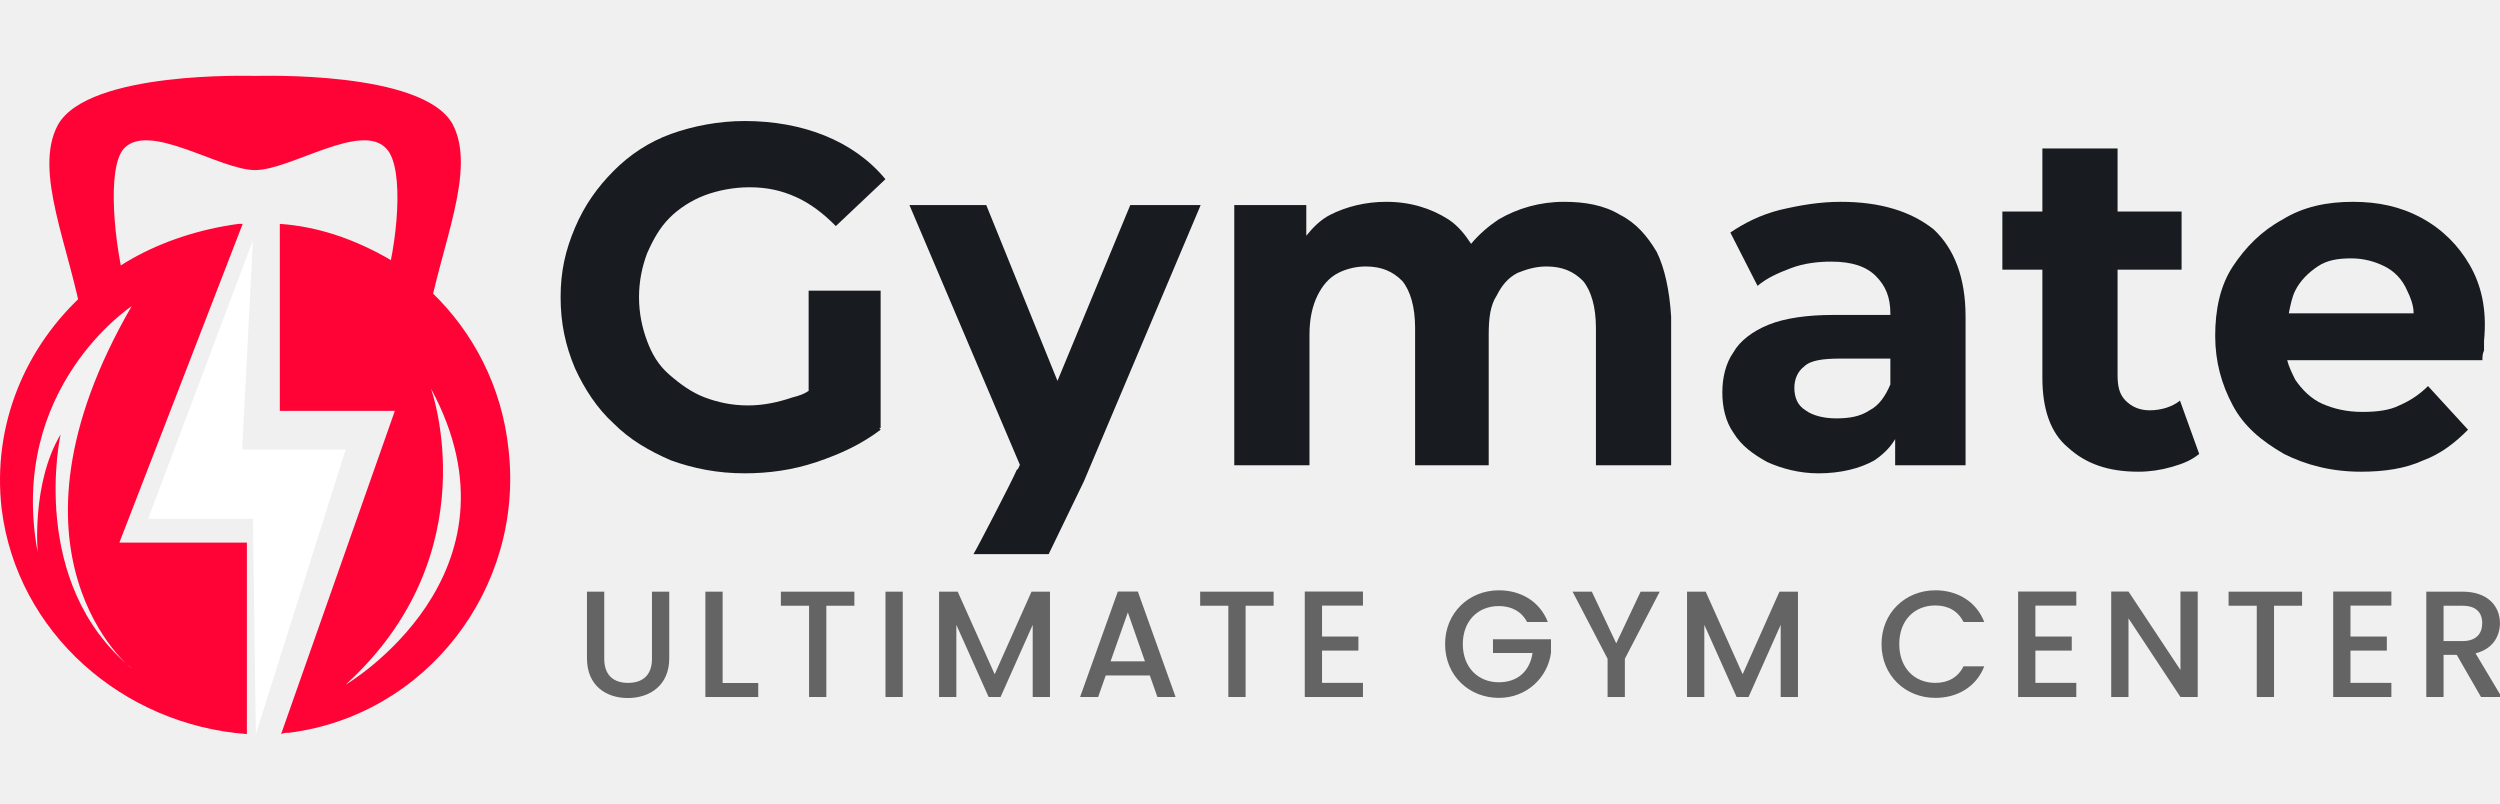
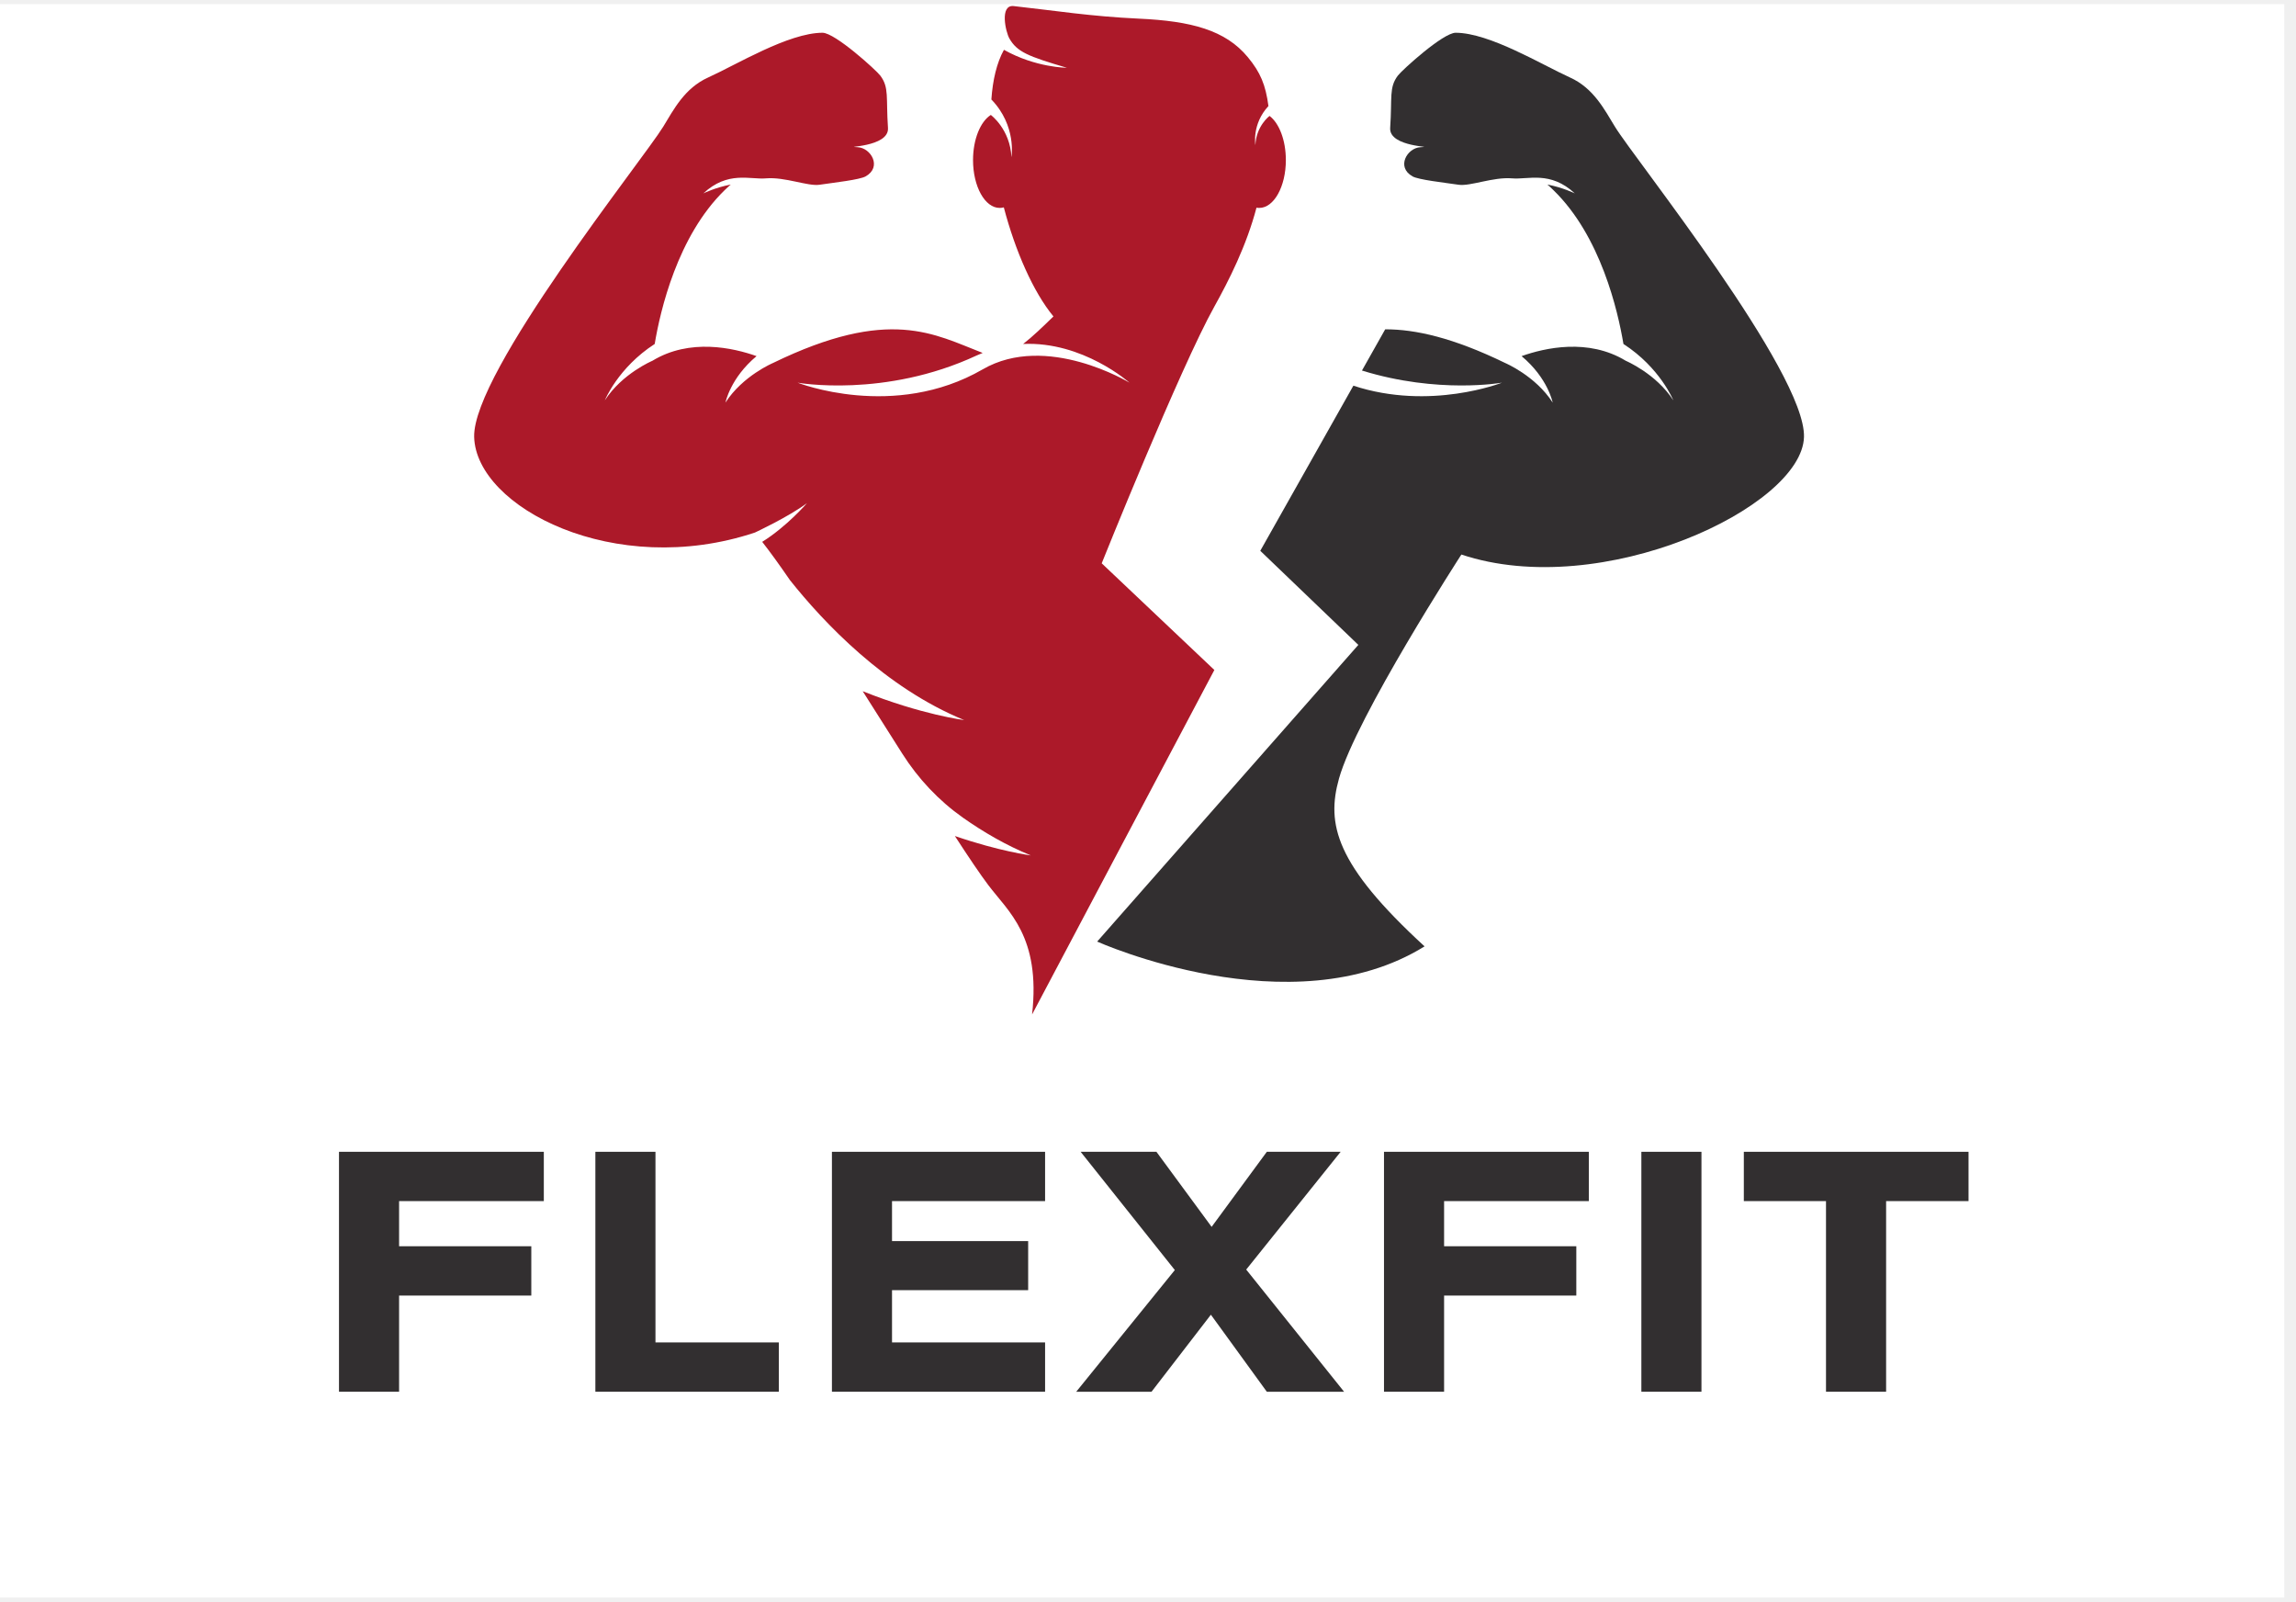
- <svg xmlns="http://www.w3.org/2000/svg" width="165" height="53" viewBox="0 0 165 53" fill="none">
-   <g clip-path="url(#clip0_166_64)">
-     <path d="M28.207 21.207C27.339 20.419 26.384 19.631 25.343 19.018C26.21 16.216 26.731 11.138 25.516 9.825C23.867 7.986 19.181 11.226 16.837 11.226C14.494 11.226 9.808 7.986 8.159 9.825C7.03 11.138 7.551 16.216 8.332 19.106C7.291 19.718 6.336 20.419 5.468 21.294C4.6 16.304 2.17 11.313 3.819 8.249C5.815 4.66 16.577 5.01 16.837 5.01C17.185 5.01 27.86 4.66 29.856 8.162C31.505 11.226 29.075 16.216 28.207 21.207Z" fill="#FF0336" />
-     <path d="M19.071 48.363C18.898 48.363 18.726 48.363 18.553 48.451L26.06 27.118H18.467V14.776C21.055 14.953 23.471 15.834 25.628 17.068C26.664 17.686 27.613 18.391 28.476 19.272C31.236 21.917 33.135 25.531 33.566 29.674C34.602 38.843 28.13 47.217 19.071 48.363Z" fill="#FF0336" />
-     <path d="M16.294 35.812V48.451C8.064 47.833 1.129 41.734 0.111 33.603C-0.536 28.034 1.683 22.82 5.66 19.284C6.585 18.489 7.602 17.693 8.711 17.074C10.746 15.925 13.15 15.13 15.739 14.776C15.832 14.776 15.925 14.776 16.017 14.776L7.879 35.812H16.294Z" fill="#FF0336" />
-     <path d="M16.887 48.452L16.693 34.243H9.776L16.693 15.863L15.984 29.67H22.812L16.887 48.452Z" fill="white" />
-     <path d="M6.518 8.259C6.518 8.259 11.652 5.618 18.467 7.071C18.467 6.939 11.932 4.298 6.518 8.259Z" fill="#FF0336" />
-     <path d="M8.69 20.208C8.69 20.208 0.478 25.602 2.489 36.472C2.489 36.472 2.07 31.908 3.998 28.672C3.998 28.672 1.819 38.463 8.69 44.106C8.69 44.189 -0.778 36.555 8.69 20.208Z" fill="#F2F2F2" />
-     <path d="M28.441 25.639C28.441 25.639 32.364 36.492 22.812 45.192C22.812 45.192 35.093 37.957 28.441 25.639Z" fill="#F2F2F2" />
-     <path d="M53.37 25.8C53.053 26.013 52.736 26.119 52.314 26.226C51.363 26.546 50.413 26.759 49.357 26.759C48.3 26.759 47.35 26.546 46.505 26.226C45.66 25.906 44.921 25.373 44.182 24.733C43.442 24.093 43.02 23.346 42.703 22.493C42.386 21.64 42.175 20.68 42.175 19.613C42.175 18.547 42.386 17.587 42.703 16.733C43.126 15.773 43.548 15.027 44.182 14.387C44.815 13.747 45.66 13.213 46.505 12.893C47.35 12.573 48.406 12.36 49.462 12.36C50.624 12.36 51.575 12.573 52.525 13C53.475 13.427 54.32 14.067 55.165 14.92L58.439 11.827C57.383 10.547 56.01 9.587 54.426 8.947C52.842 8.307 51.046 7.987 49.145 7.987C47.456 7.987 45.766 8.307 44.287 8.84C42.809 9.373 41.541 10.227 40.485 11.293C39.429 12.36 38.584 13.533 37.95 15.027C37.317 16.52 37 17.907 37 19.613C37 21.32 37.317 22.813 37.95 24.306C38.584 25.693 39.429 26.973 40.485 27.933C41.541 28.999 42.809 29.746 44.287 30.386C45.766 30.919 47.35 31.239 49.145 31.239C50.73 31.239 52.314 31.026 53.898 30.493C55.482 29.959 56.855 29.319 58.122 28.36L55.165 24.626C54.532 25.053 54.004 25.48 53.37 25.8ZM53.37 19.186V27.613L58.122 28.253V19.186H53.37Z" fill="#181C20" />
-     <path d="M74.598 13.534L69.74 25.267L68.472 28.466L68.05 29L67.205 30.92L67.099 31.026C66.888 31.56 64.459 36.253 64.248 36.573H69.212C69.317 36.359 71.43 31.986 71.535 31.773L79.245 13.534H74.598ZM69.845 25.267L65.093 13.534H60.023L67.416 30.92L67.627 31.453L71.007 27.933L69.845 25.267Z" fill="#181C20" />
-     <path d="M109.344 16.627C108.711 15.56 107.971 14.707 106.915 14.174C105.859 13.534 104.592 13.32 103.219 13.32C101.635 13.32 100.156 13.747 98.889 14.494C98.255 14.92 97.621 15.454 97.093 16.093C96.671 15.454 96.248 14.92 95.615 14.494C94.453 13.747 93.08 13.32 91.496 13.32C90.123 13.32 88.855 13.64 87.799 14.174C87.165 14.494 86.637 15.027 86.215 15.56V13.534H81.462V30.706H86.426V22.067C86.426 21 86.637 20.147 86.954 19.507C87.271 18.867 87.694 18.333 88.327 18.013C88.75 17.8 89.383 17.587 90.123 17.587C91.179 17.587 91.918 17.907 92.552 18.547C93.08 19.187 93.397 20.253 93.397 21.64V30.706H98.255V22.067C98.255 21 98.361 20.147 98.783 19.507C99.1 18.867 99.522 18.333 100.156 18.013C100.684 17.8 101.318 17.587 102.057 17.587C103.113 17.587 103.852 17.907 104.486 18.547C105.014 19.187 105.331 20.253 105.331 21.64V30.706H110.295V20.893C110.189 19.187 109.872 17.693 109.344 16.627Z" fill="#181C20" />
-     <path d="M124.764 25.373C124.447 26.12 124.024 26.76 123.391 27.08C122.757 27.506 122.018 27.613 121.173 27.613C120.328 27.613 119.589 27.4 119.166 27.08C118.638 26.76 118.427 26.227 118.427 25.587C118.427 25.053 118.638 24.52 119.061 24.2C119.483 23.773 120.328 23.667 121.49 23.667H125.503V20.787H120.962C119.272 20.787 117.793 21 116.737 21.427C115.681 21.853 114.836 22.493 114.414 23.24C113.886 23.987 113.674 24.947 113.674 25.907C113.674 26.866 113.886 27.826 114.414 28.573C114.942 29.426 115.681 29.96 116.631 30.493C117.582 30.92 118.744 31.24 120.011 31.24C121.49 31.24 122.757 30.92 123.707 30.386C124.341 29.96 124.869 29.426 125.186 28.786C125.397 28.466 125.503 28.146 125.608 27.826L124.764 25.373ZM127.615 15.133C126.137 13.96 124.13 13.32 121.49 13.32C120.117 13.32 118.849 13.534 117.476 13.854C116.209 14.174 115.153 14.707 114.202 15.347L115.998 18.867C116.631 18.333 117.371 18.013 118.216 17.693C119.061 17.373 120.011 17.267 120.856 17.267C122.229 17.267 123.179 17.587 123.813 18.227C124.447 18.867 124.764 19.613 124.764 20.68V26.653L125.08 27.4V30.706H129.727V20.893C129.727 18.333 128.988 16.413 127.615 15.133Z" fill="#181C20" />
-     <path d="M132.156 13.96V17.8H143.985V13.96H132.156ZM143.879 26.44C143.351 26.866 142.612 27.08 141.873 27.08C141.239 27.08 140.711 26.866 140.288 26.44C139.866 26.013 139.76 25.48 139.76 24.733V9.8H134.797V24.946C134.797 26.973 135.325 28.573 136.486 29.533C137.648 30.599 139.127 31.133 141.133 31.133C141.873 31.133 142.612 31.026 143.351 30.813C144.09 30.599 144.619 30.386 145.147 29.96L143.879 26.44Z" fill="#181C20" />
-     <path d="M162.995 17.48C162.256 16.2 161.2 15.133 159.827 14.387C158.454 13.64 156.975 13.32 155.286 13.32C153.596 13.32 152.012 13.64 150.639 14.494C149.266 15.24 148.21 16.307 147.365 17.587C146.52 18.867 146.203 20.467 146.203 22.173C146.203 23.88 146.625 25.373 147.365 26.76C148.104 28.146 149.266 29.106 150.744 29.96C152.223 30.706 153.913 31.133 155.814 31.133C157.398 31.133 158.771 30.92 159.932 30.386C161.094 29.96 162.045 29.213 162.89 28.36L160.249 25.48C159.721 26.013 159.088 26.44 158.348 26.76C157.715 27.08 156.87 27.186 155.919 27.186C154.863 27.186 154.018 26.973 153.279 26.653C152.54 26.333 151.906 25.693 151.483 25.053C151.272 24.627 151.061 24.2 150.955 23.773H163.84C163.84 23.56 163.84 23.347 163.946 23.133C163.946 22.92 163.946 22.707 163.946 22.493C164.157 20.36 163.734 18.76 162.995 17.48ZM151.061 20.68C151.167 20.147 151.272 19.613 151.483 19.187C151.8 18.547 152.328 18.013 152.962 17.587C153.596 17.16 154.335 17.053 155.18 17.053C156.025 17.053 156.764 17.267 157.398 17.587C158.031 17.907 158.559 18.44 158.876 19.187C159.088 19.613 159.299 20.147 159.299 20.68H151.061Z" fill="#181C20" />
-     <path d="M38.74 43.46C38.74 45.23 39.98 46.07 41.44 46.07C42.89 46.07 44.17 45.23 44.17 43.46V39.05H43.03V43.48C43.03 44.56 42.42 45.07 41.45 45.07C40.49 45.07 39.88 44.56 39.88 43.48V39.05H38.74V43.46ZM46.554 39.05V46H50.044V45.08H47.694V39.05H46.554ZM51.538 39.98H53.398V46H54.538V39.98H56.388V39.05H51.538V39.98ZM58.442 46H59.582V39.05H58.442V46ZM61.979 46H63.119V41.24L65.249 46H66.039L68.159 41.24V46H69.299V39.05H68.079L65.649 44.5L63.209 39.05H61.979V46ZM76.388 46H77.588L75.097 39.04H73.778L71.287 46H72.478L72.978 44.58H75.888L76.388 46ZM75.567 43.65H73.297L74.438 40.42L75.567 43.65ZM79.21 39.98H81.07V46H82.21V39.98H84.06V39.05H79.21V39.98ZM89.955 39.04H86.115V46H89.955V45.07H87.255V42.94H89.655V42.01H87.255V39.97H89.955V39.04ZM98.926 38.96C96.966 38.96 95.376 40.43 95.376 42.51C95.376 44.6 96.966 46.06 98.926 46.06C100.796 46.06 102.156 44.69 102.366 43.08V42.19H98.536V43.1H101.146C100.976 44.27 100.186 45.03 98.926 45.03C97.546 45.03 96.546 44.04 96.546 42.51C96.546 40.98 97.546 40 98.926 40C99.756 40 100.416 40.35 100.786 41.05H102.156C101.626 39.69 100.376 38.96 98.926 38.96ZM106.101 43.48V46H107.241V43.48L109.541 39.05H108.281L106.671 42.46L105.061 39.05H103.791L106.101 43.48ZM111.345 46H112.485V41.24L114.615 46H115.405L117.525 41.24V46H118.665V39.05H117.445L115.015 44.5L112.575 39.05H111.345V46ZM124.181 42.51C124.181 44.6 125.771 46.06 127.731 46.06C129.181 46.06 130.431 45.34 130.961 43.98H129.591C129.221 44.72 128.561 45.07 127.731 45.07C126.351 45.07 125.351 44.08 125.351 42.51C125.351 40.94 126.351 39.96 127.731 39.96C128.561 39.96 129.221 40.31 129.591 41.05H130.961C130.431 39.69 129.181 38.96 127.731 38.96C125.771 38.96 124.181 40.43 124.181 42.51ZM137.036 39.04H133.196V46H137.036V45.07H134.336V42.94H136.736V42.01H134.336V39.97H137.036V39.04ZM143.91 39.04V44.22L140.48 39.04H139.34V46H140.48V40.81L143.91 46H145.05V39.04H143.91ZM147.087 39.98H148.947V46H150.087V39.98H151.937V39.05H147.087V39.98ZM157.831 39.04H153.991V46H157.831V45.07H155.131V42.94H157.531V42.01H155.131V39.97H157.831V39.04ZM163.826 41.13C163.826 41.82 163.426 42.31 162.536 42.31H161.276V39.98H162.536C163.426 39.98 163.826 40.43 163.826 41.13ZM160.136 39.05V46H161.276V43.22H162.146L163.746 46H165.106L163.386 43.12C164.556 42.83 164.996 41.95 164.996 41.13C164.996 40 164.186 39.05 162.536 39.05H160.136Z" fill="#646464" />
-   </g>
+ <svg xmlns="http://www.w3.org/2000/svg" width="195" zoomAndPan="magnify" viewBox="0 0 146.25 102" height="136" preserveAspectRatio="xMidYMid meet" version="1.0">
  <defs>
-     <clipPath id="clip0_166_64">
-       <rect width="165" height="53" fill="white" />
+     <g />
+     <clipPath id="0c1bfd3ed2">
+       <path d="M 0 0.262 L 145.504 0.262 L 145.504 101.738 L 0 101.738 Z M 0 0.262 " clip-rule="nonzero" />
+     </clipPath>
+     <clipPath id="0a58148727">
+       <path d="M 30.09 0.262 L 82 0.262 L 82 65 L 30.09 65 Z M 30.09 0.262 " clip-rule="nonzero" />
    </clipPath>
  </defs>
+   <g clip-path="url(#0c1bfd3ed2)">
+     <path fill="#ffffff" d="M 0 0.262 L 145.504 0.262 L 145.504 101.738 L 0 101.738 Z M 0 0.262 " fill-opacity="1" fill-rule="nonzero" />
+   </g>
+   <g clip-path="url(#0a58148727)">
+     <path fill="#ac1929" d="M 77.352 42.668 L 70.176 35.875 C 70.176 35.875 75.176 23.422 77.352 19.523 C 78.281 17.855 79.395 15.656 80.035 13.227 C 80.094 13.238 80.152 13.242 80.211 13.242 C 81.148 13.242 81.906 11.879 81.906 10.195 C 81.906 8.93 81.48 7.844 80.867 7.383 C 80.867 7.383 80.02 8.012 79.965 9.238 C 79.965 9.238 79.73 7.902 80.797 6.754 C 80.617 5.406 80.289 4.613 79.484 3.641 C 78.059 1.914 75.871 1.34 72.555 1.188 C 69.445 1.043 67.203 0.676 64.57 0.387 C 63.664 0.289 64.055 2.031 64.297 2.453 C 64.785 3.305 65.48 3.586 67.957 4.316 C 67.957 4.316 65.977 4.312 63.949 3.172 C 63.488 4.004 63.234 5.094 63.148 6.336 C 64.773 8.012 64.426 10.008 64.426 10.008 C 64.344 8.227 63.113 7.32 63.113 7.32 C 62.453 7.738 61.98 8.867 61.98 10.195 C 61.98 11.879 62.738 13.242 63.676 13.242 C 63.766 13.242 63.855 13.23 63.941 13.207 C 64.672 15.992 65.824 18.605 67.102 20.152 C 66.426 20.809 65.777 21.438 65.172 21.906 C 68.98 21.73 71.945 24.371 71.945 24.371 C 71.945 24.371 66.672 21.16 62.594 23.523 C 56.938 26.793 50.805 24.371 50.805 24.371 C 50.805 24.371 56.344 25.371 62.215 22.637 C 62.34 22.578 62.469 22.527 62.594 22.477 C 59.516 21.289 56.664 19.508 49.238 23.117 C 49.238 23.117 47.312 23.93 46.211 25.637 C 46.211 25.637 46.512 24.082 48.191 22.68 C 46.719 22.156 43.941 21.523 41.555 22.977 C 41.555 22.977 39.629 23.789 38.527 25.496 C 38.527 25.496 39.363 23.418 41.703 21.906 C 42.055 19.793 43.152 15.035 46.156 12.113 C 46.297 11.977 46.426 11.855 46.547 11.754 C 45.582 11.934 44.801 12.316 44.801 12.316 C 46.367 10.863 47.77 11.449 48.793 11.359 C 50.004 11.258 51.457 11.875 52.199 11.766 C 53.191 11.621 54.75 11.449 55.137 11.234 C 56.203 10.637 55.473 9.414 54.633 9.375 C 53.539 9.324 56.648 9.41 56.562 8.148 C 56.43 6.199 56.648 5.582 56.074 4.816 C 55.816 4.473 53.191 2.086 52.391 2.086 C 50.215 2.094 46.895 4.129 45.109 4.934 C 43.602 5.613 42.91 6.984 42.242 8.074 C 40.973 10.148 30.094 23.715 30.203 27.828 C 30.324 32.297 39.148 36.898 48.09 33.914 C 48.09 33.914 50.215 32.926 51.402 32.043 C 51.402 32.043 50.125 33.527 48.551 34.508 C 49.055 35.148 49.656 35.984 50.32 36.949 C 52.445 39.617 56.363 43.789 61.418 45.859 C 61.418 45.859 58.707 45.52 54.953 44.02 C 55.801 45.348 56.652 46.695 57.473 47.996 C 58.484 49.59 59.789 50.98 61.332 52.07 C 62.652 53 64.102 53.84 65.66 54.477 C 65.66 54.477 63.707 54.23 60.824 53.242 C 61.699 54.59 62.434 55.68 62.949 56.363 C 64.219 58.055 66.301 59.633 65.742 64.605 L 77.352 42.668 " fill-opacity="1" fill-rule="nonzero" />
+   </g>
+   <path fill="#322f30" d="M 102.871 8.074 C 102.203 6.984 101.512 5.613 100.004 4.934 C 98.219 4.129 94.898 2.094 92.723 2.086 C 91.918 2.086 89.297 4.473 89.039 4.816 C 88.465 5.582 88.684 6.199 88.551 8.148 C 88.465 9.41 91.574 9.324 90.48 9.375 C 89.641 9.414 88.91 10.637 89.977 11.234 C 90.363 11.449 91.922 11.621 92.914 11.766 C 93.656 11.875 95.109 11.258 96.32 11.359 C 97.344 11.449 98.746 10.863 100.312 12.316 C 100.312 12.316 99.531 11.934 98.566 11.754 C 98.688 11.855 98.816 11.977 98.953 12.113 C 101.961 15.035 103.055 19.793 103.41 21.906 C 105.75 23.418 106.586 25.496 106.586 25.496 C 105.484 23.789 103.559 22.977 103.559 22.977 C 101.168 21.523 98.395 22.156 96.922 22.68 C 98.602 24.082 98.902 25.637 98.902 25.637 C 97.801 23.93 95.875 23.117 95.875 23.117 C 92.559 21.504 90.152 20.969 88.234 20.973 L 86.754 23.598 C 91.609 25.102 95.672 24.371 95.672 24.371 C 95.672 24.371 91.098 26.176 86.207 24.562 L 80.277 35.078 L 86.523 41.07 L 69.887 59.965 C 69.887 59.965 82.262 65.527 90.742 60.27 C 85.051 55.051 84.484 52.477 85.289 49.59 C 86.383 45.672 93.086 35.316 93.086 35.316 C 102.031 38.301 114.789 32.297 114.91 27.828 C 115.02 23.715 104.141 10.148 102.871 8.074 " fill-opacity="1" fill-rule="nonzero" />
+   <g fill="#322f30" fill-opacity="1">
+     <g transform="translate(19.88999, 88.63362)">
+       <g>
+         <path d="M 1.703 -15.281 L 14.75 -15.281 L 14.75 -12.141 L 5.531 -12.141 L 5.531 -9.266 L 13.953 -9.266 L 13.953 -6.125 L 5.531 -6.125 L 5.531 0 L 1.703 0 Z M 1.703 -15.281 " />
+       </g>
+     </g>
+   </g>
+   <g fill="#322f30" fill-opacity="1">
+     <g transform="translate(36.22071, 88.63362)">
+       <g>
+         <path d="M 5.531 -15.281 L 5.531 -3.141 L 13.391 -3.141 L 13.391 0 L 1.703 0 L 1.703 -15.281 Z M 5.531 -15.281 " />
+       </g>
+     </g>
+   </g>
+   <g fill="#322f30" fill-opacity="1">
+     <g transform="translate(51.28876, 88.63362)">
+       <g>
+         <path d="M 1.703 -15.281 L 15.281 -15.281 L 15.281 -12.141 L 5.531 -12.141 L 5.531 -9.594 L 14.203 -9.594 L 14.203 -6.469 L 5.531 -6.469 L 5.531 -3.141 L 15.281 -3.141 L 15.281 0 L 1.703 0 Z M 1.703 -15.281 " />
+       </g>
+     </g>
+   </g>
+   <g fill="#322f30" fill-opacity="1">
+     <g transform="translate(68.7559, 88.63362)">
+       <g>
+         <path d="M 0.078 -15.281 L 4.906 -15.281 L 8.422 -10.5 L 11.938 -15.281 L 16.641 -15.281 L 10.625 -7.781 L 16.859 0 L 11.938 0 L 8.375 -4.906 L 4.594 0 L -0.203 0 L 6.078 -7.75 Z M 0.078 -15.281 " />
+       </g>
+     </g>
+   </g>
+   <g fill="#322f30" fill-opacity="1">
+     <g transform="translate(86.45453, 88.63362)">
+       <g>
+         <path d="M 1.703 -15.281 L 14.75 -15.281 L 14.75 -12.141 L 5.531 -12.141 L 5.531 -9.266 L 13.953 -9.266 L 13.953 -6.125 L 5.531 -6.125 L 5.531 0 L 1.703 0 Z M 1.703 -15.281 " />
+       </g>
+     </g>
+   </g>
+   <g fill="#322f30" fill-opacity="1">
+     <g transform="translate(102.7853, 88.63362)">
+       <g>
+         <path d="M 5.594 -15.281 L 5.594 0 L 1.766 0 L 1.766 -15.281 Z M 5.594 -15.281 " />
+       </g>
+     </g>
+   </g>
+   <g fill="#322f30" fill-opacity="1">
+     <g transform="translate(111.2031, 88.63362)">
+       <g>
+         <path d="M -0.125 -15.281 L 14.188 -15.281 L 14.188 -12.141 L 8.938 -12.141 L 8.938 0 L 5.109 0 L 5.109 -12.141 L -0.125 -12.141 Z M -0.125 -15.281 " />
+       </g>
+     </g>
+   </g>
</svg>
